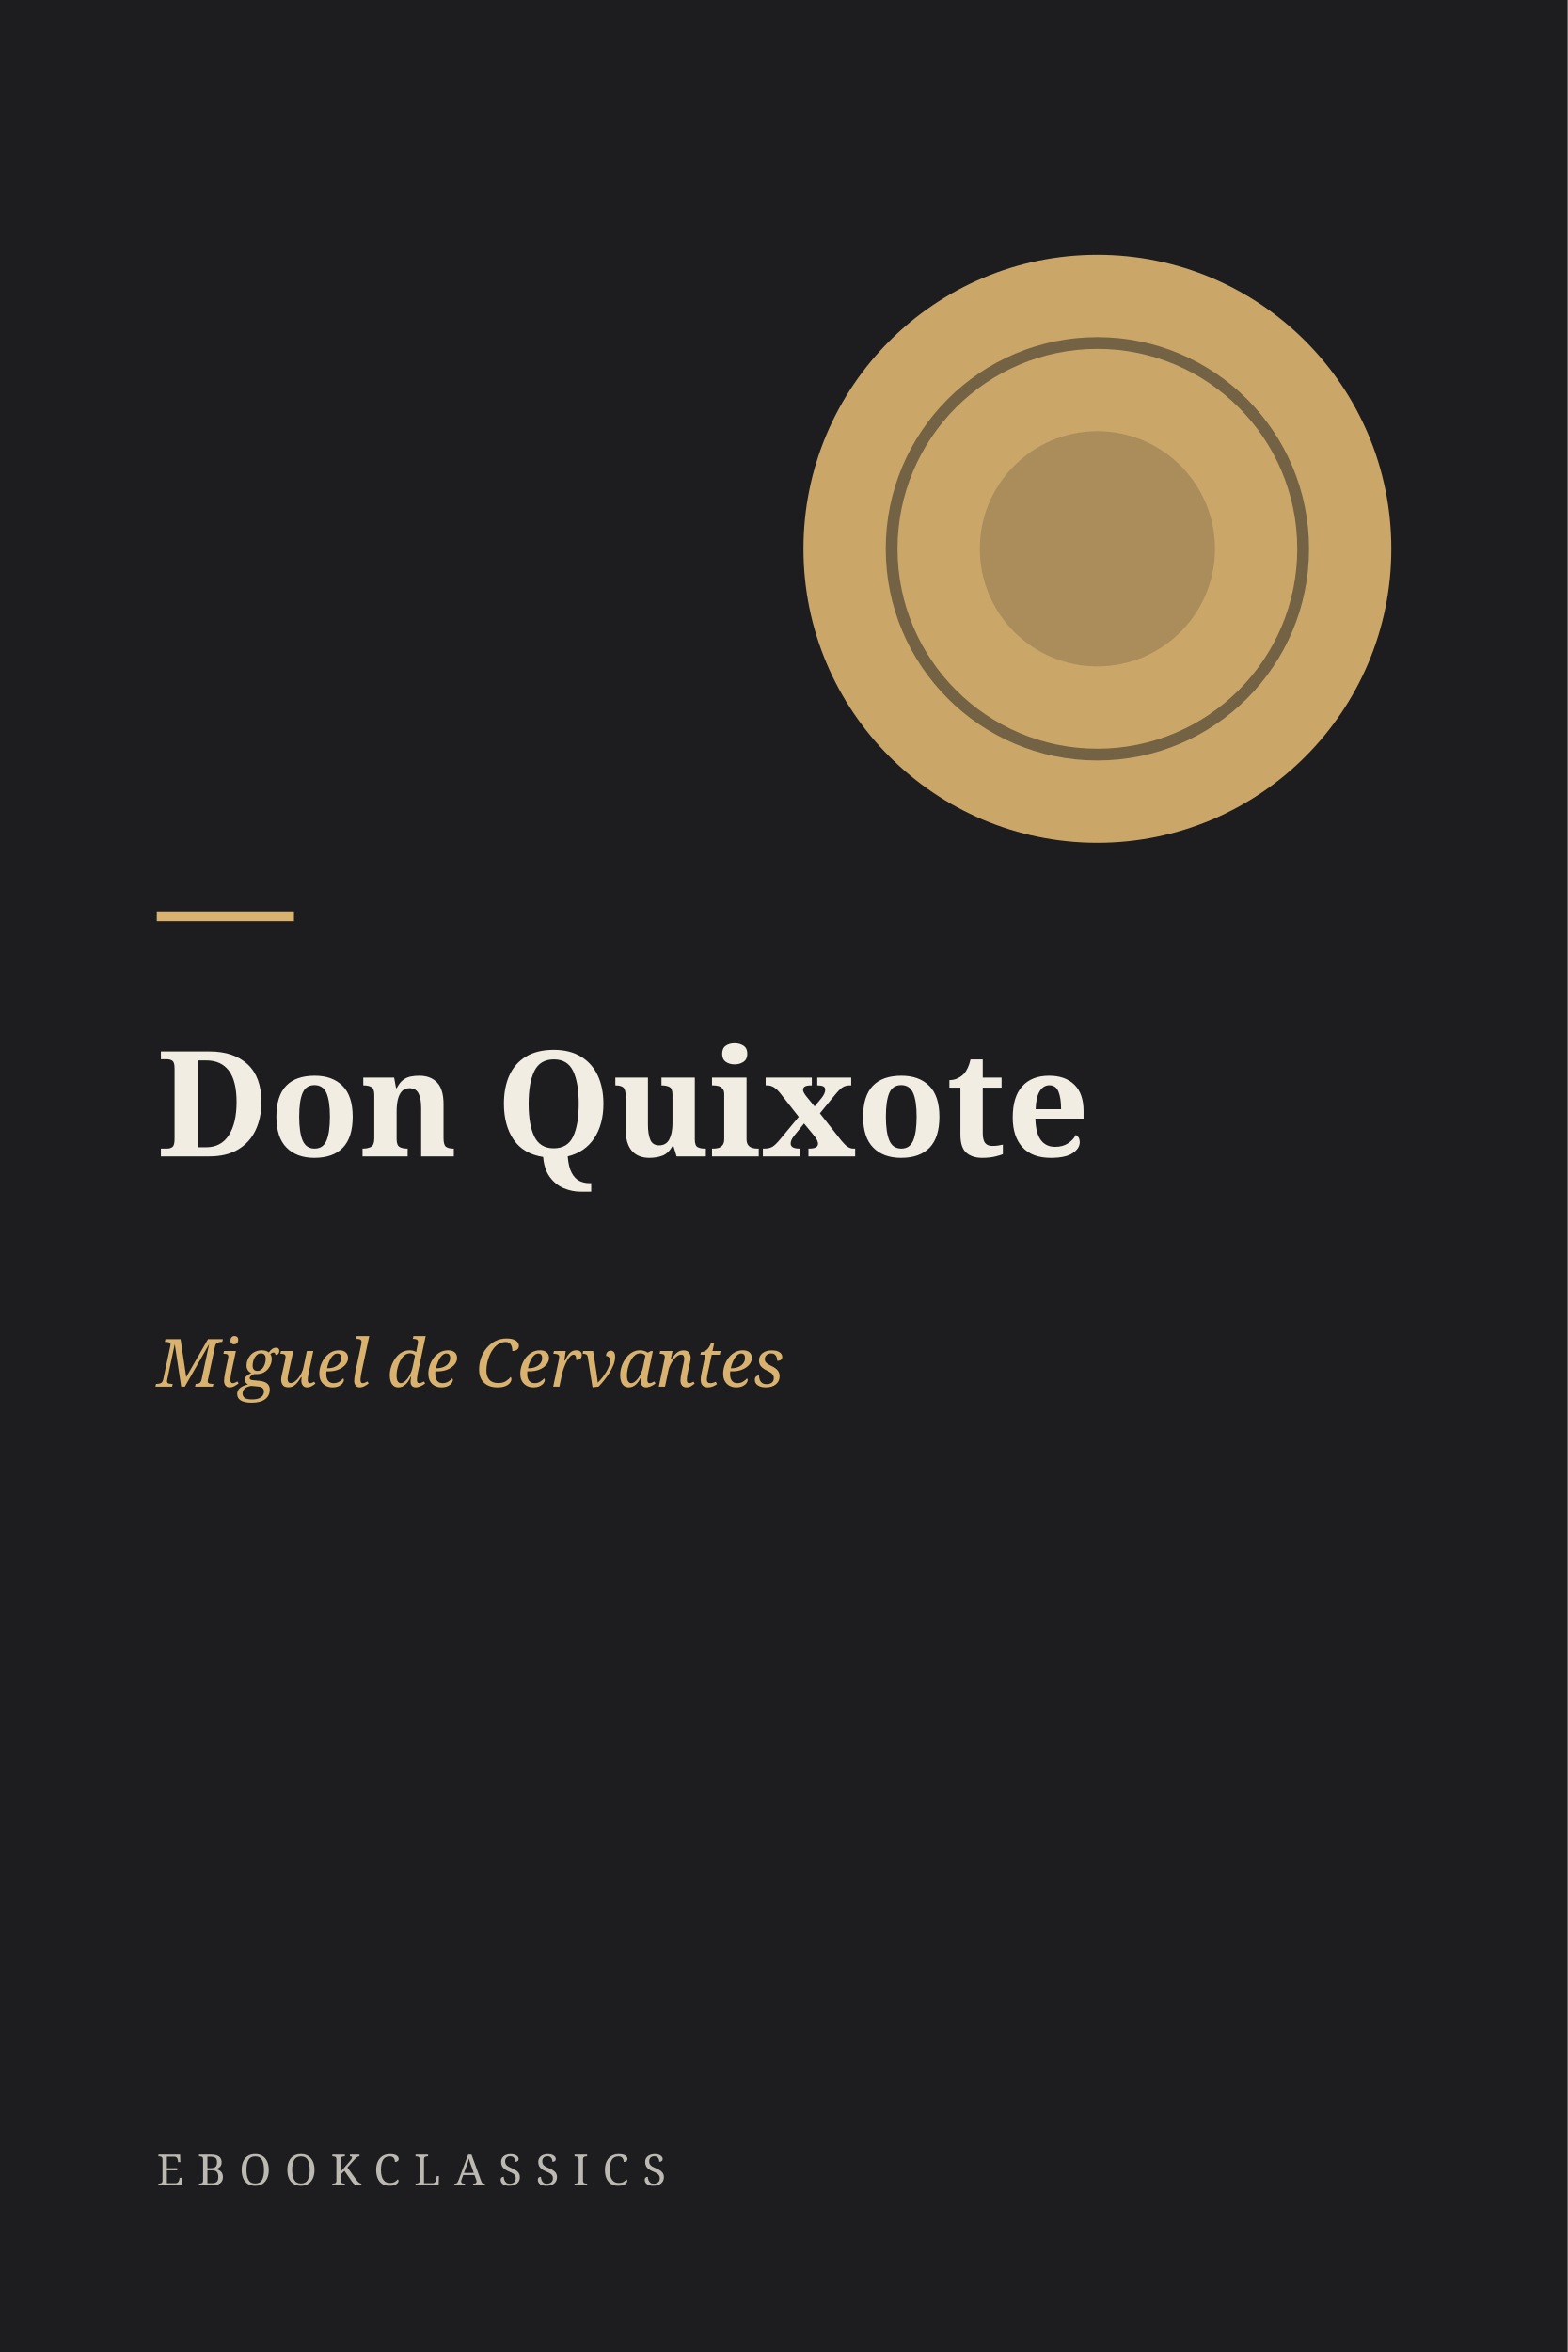
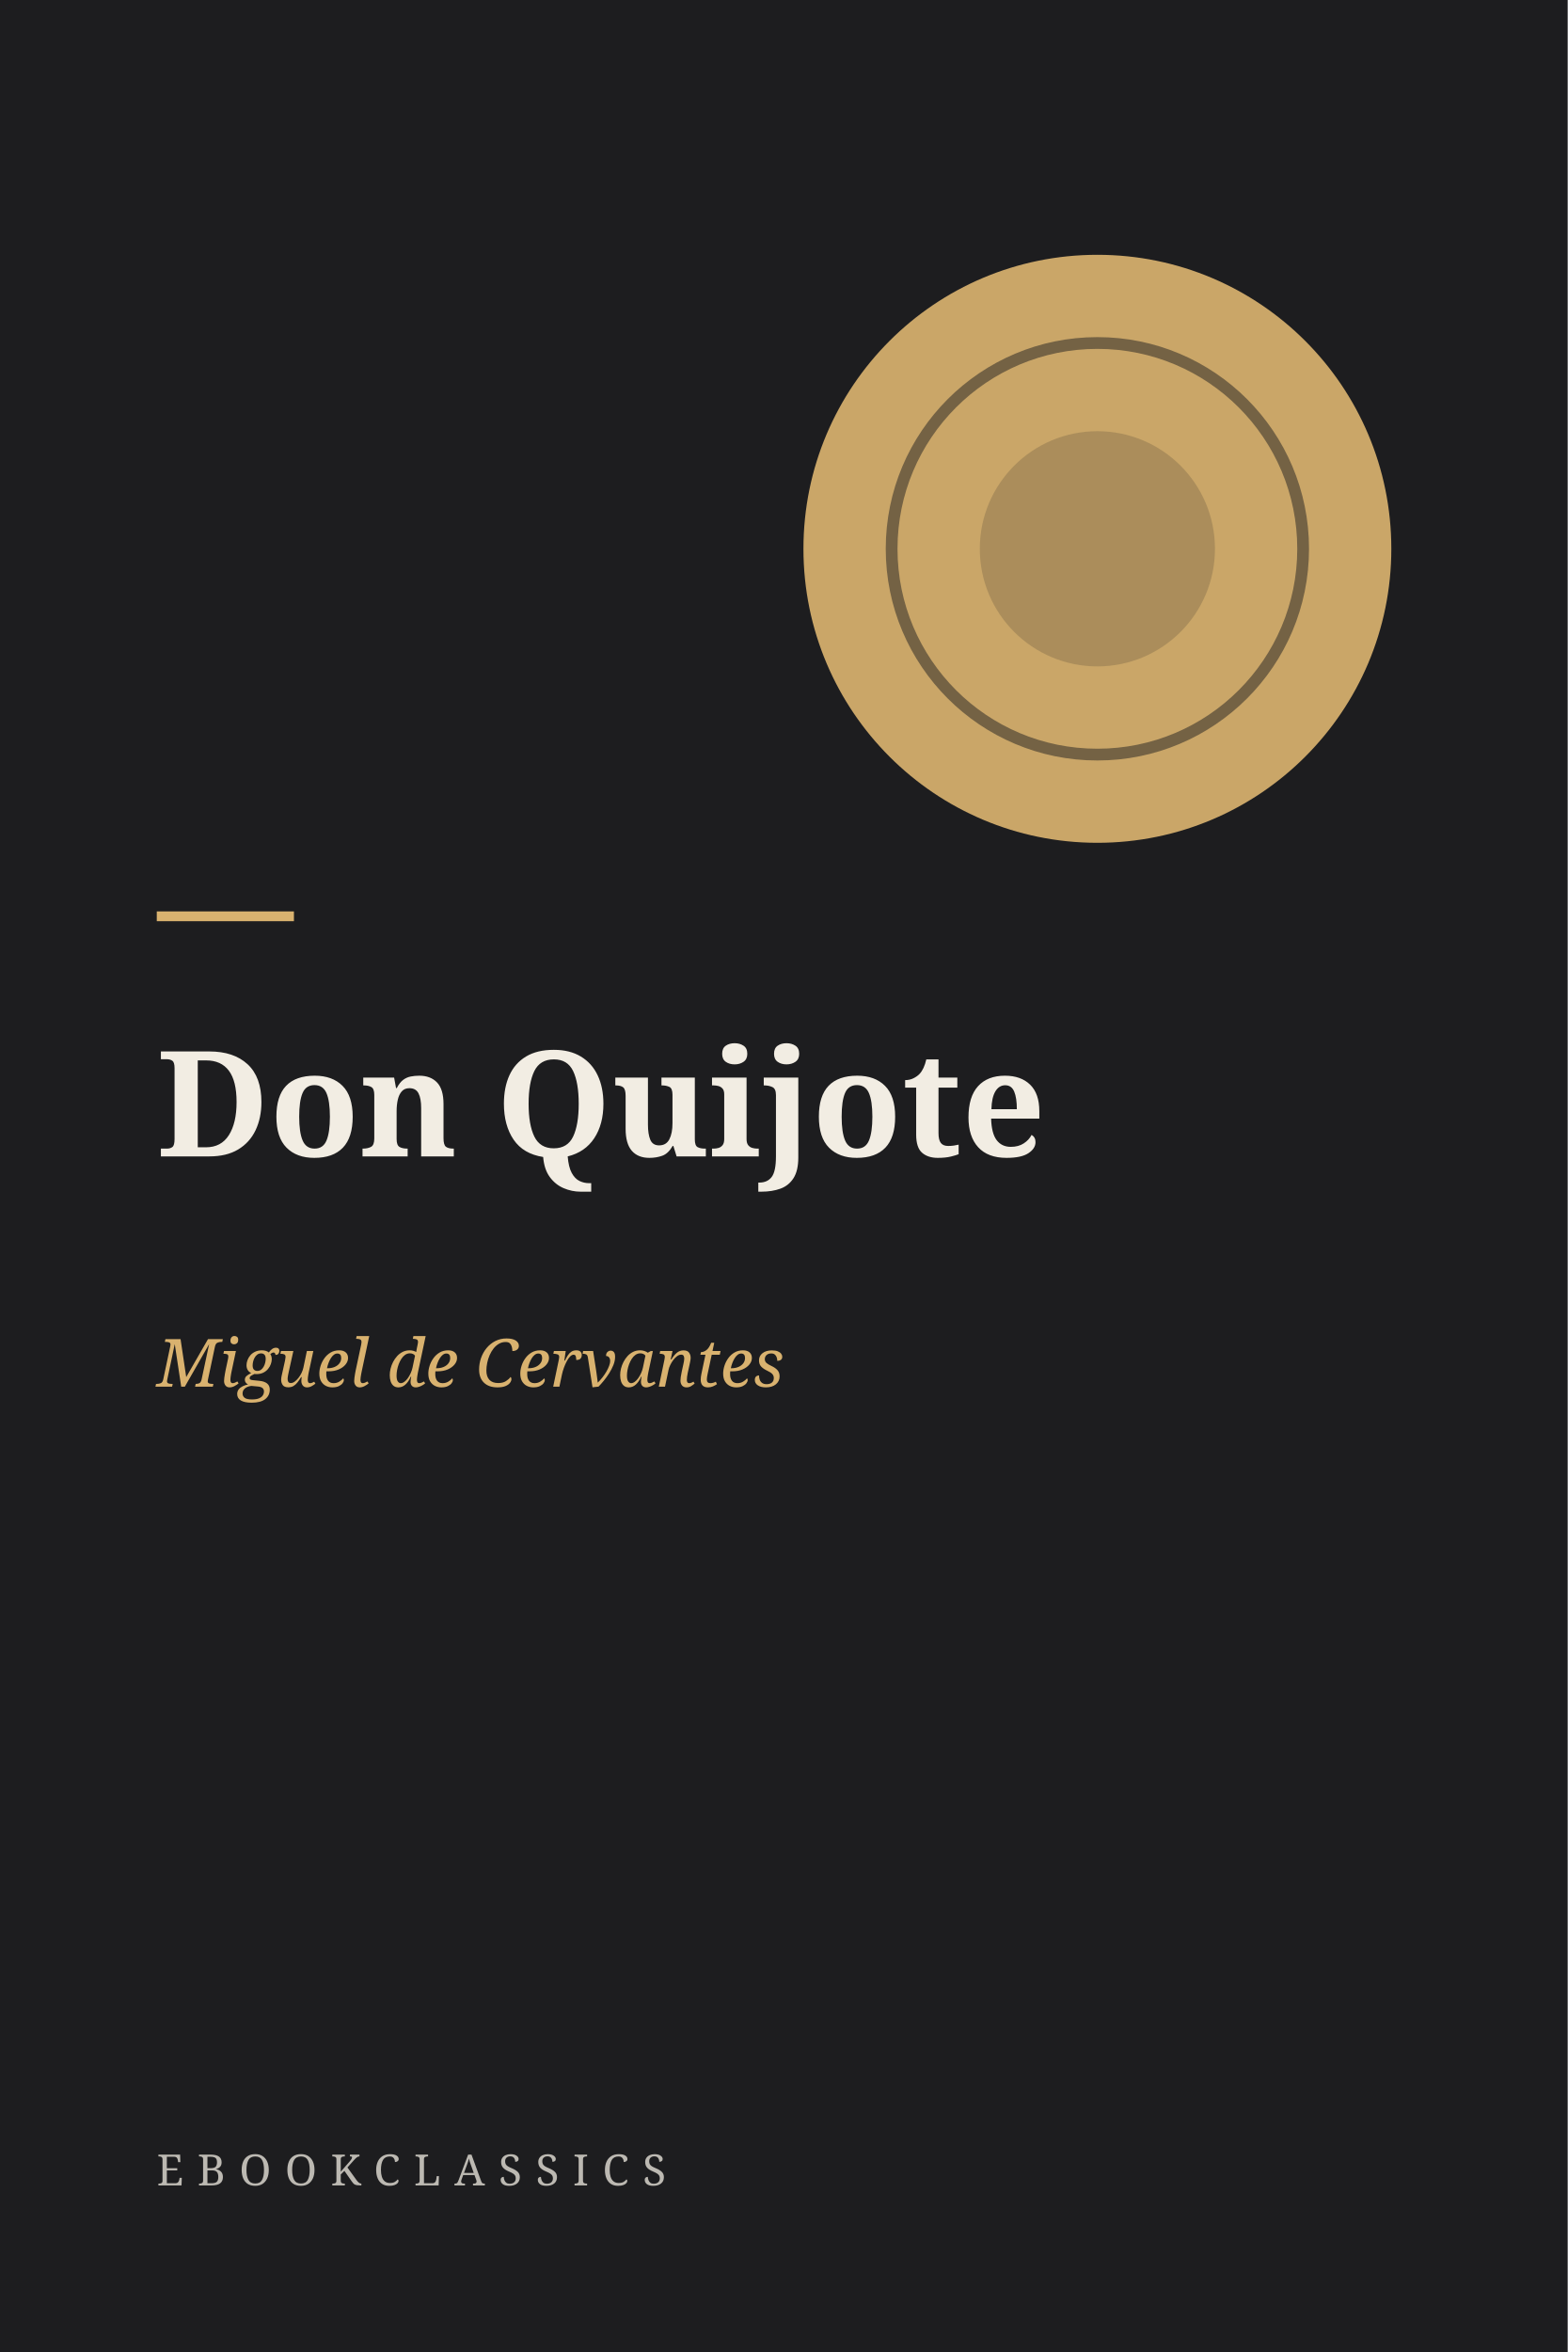
<svg xmlns="http://www.w3.org/2000/svg" width="1600" height="2400" viewBox="0 0 1600 2400">
  <rect width="1600" height="2400" fill="#1d1d1f" />
  <circle cx="1120" cy="560" r="300" fill="#d9b26f" opacity=".92" />
  <circle cx="1120" cy="560" r="210" fill="none" stroke="#1d1d1f" stroke-width="12" opacity=".5" />
  <circle cx="1120" cy="560" r="120" fill="#1d1d1f" opacity=".18" />
  <rect x="160" y="930" width="140" height="10" fill="#d9b26f" />
-   <text x="160" y="1180" font-size="150" font-weight="600" font-family="Libertinus Serif, Georgia, serif" fill="#f2ede3">Don Quixote</text>
+   <text x="160" y="1180" font-size="150" font-weight="600" font-family="Libertinus Serif, Georgia, serif" fill="#f2ede3">Don Quijote</text>
  <text x="160" y="1415" font-size="68" font-style="italic" font-family="Libertinus Serif, Georgia, serif" fill="#d9b26f">Miguel de Cervantes</text>
  <text x="160" y="2230" font-size="44" letter-spacing="14" font-family="Libertinus Serif, Georgia, serif" fill="#f2ede3" opacity=".75">EBOOKCLASSICS</text>
</svg>
